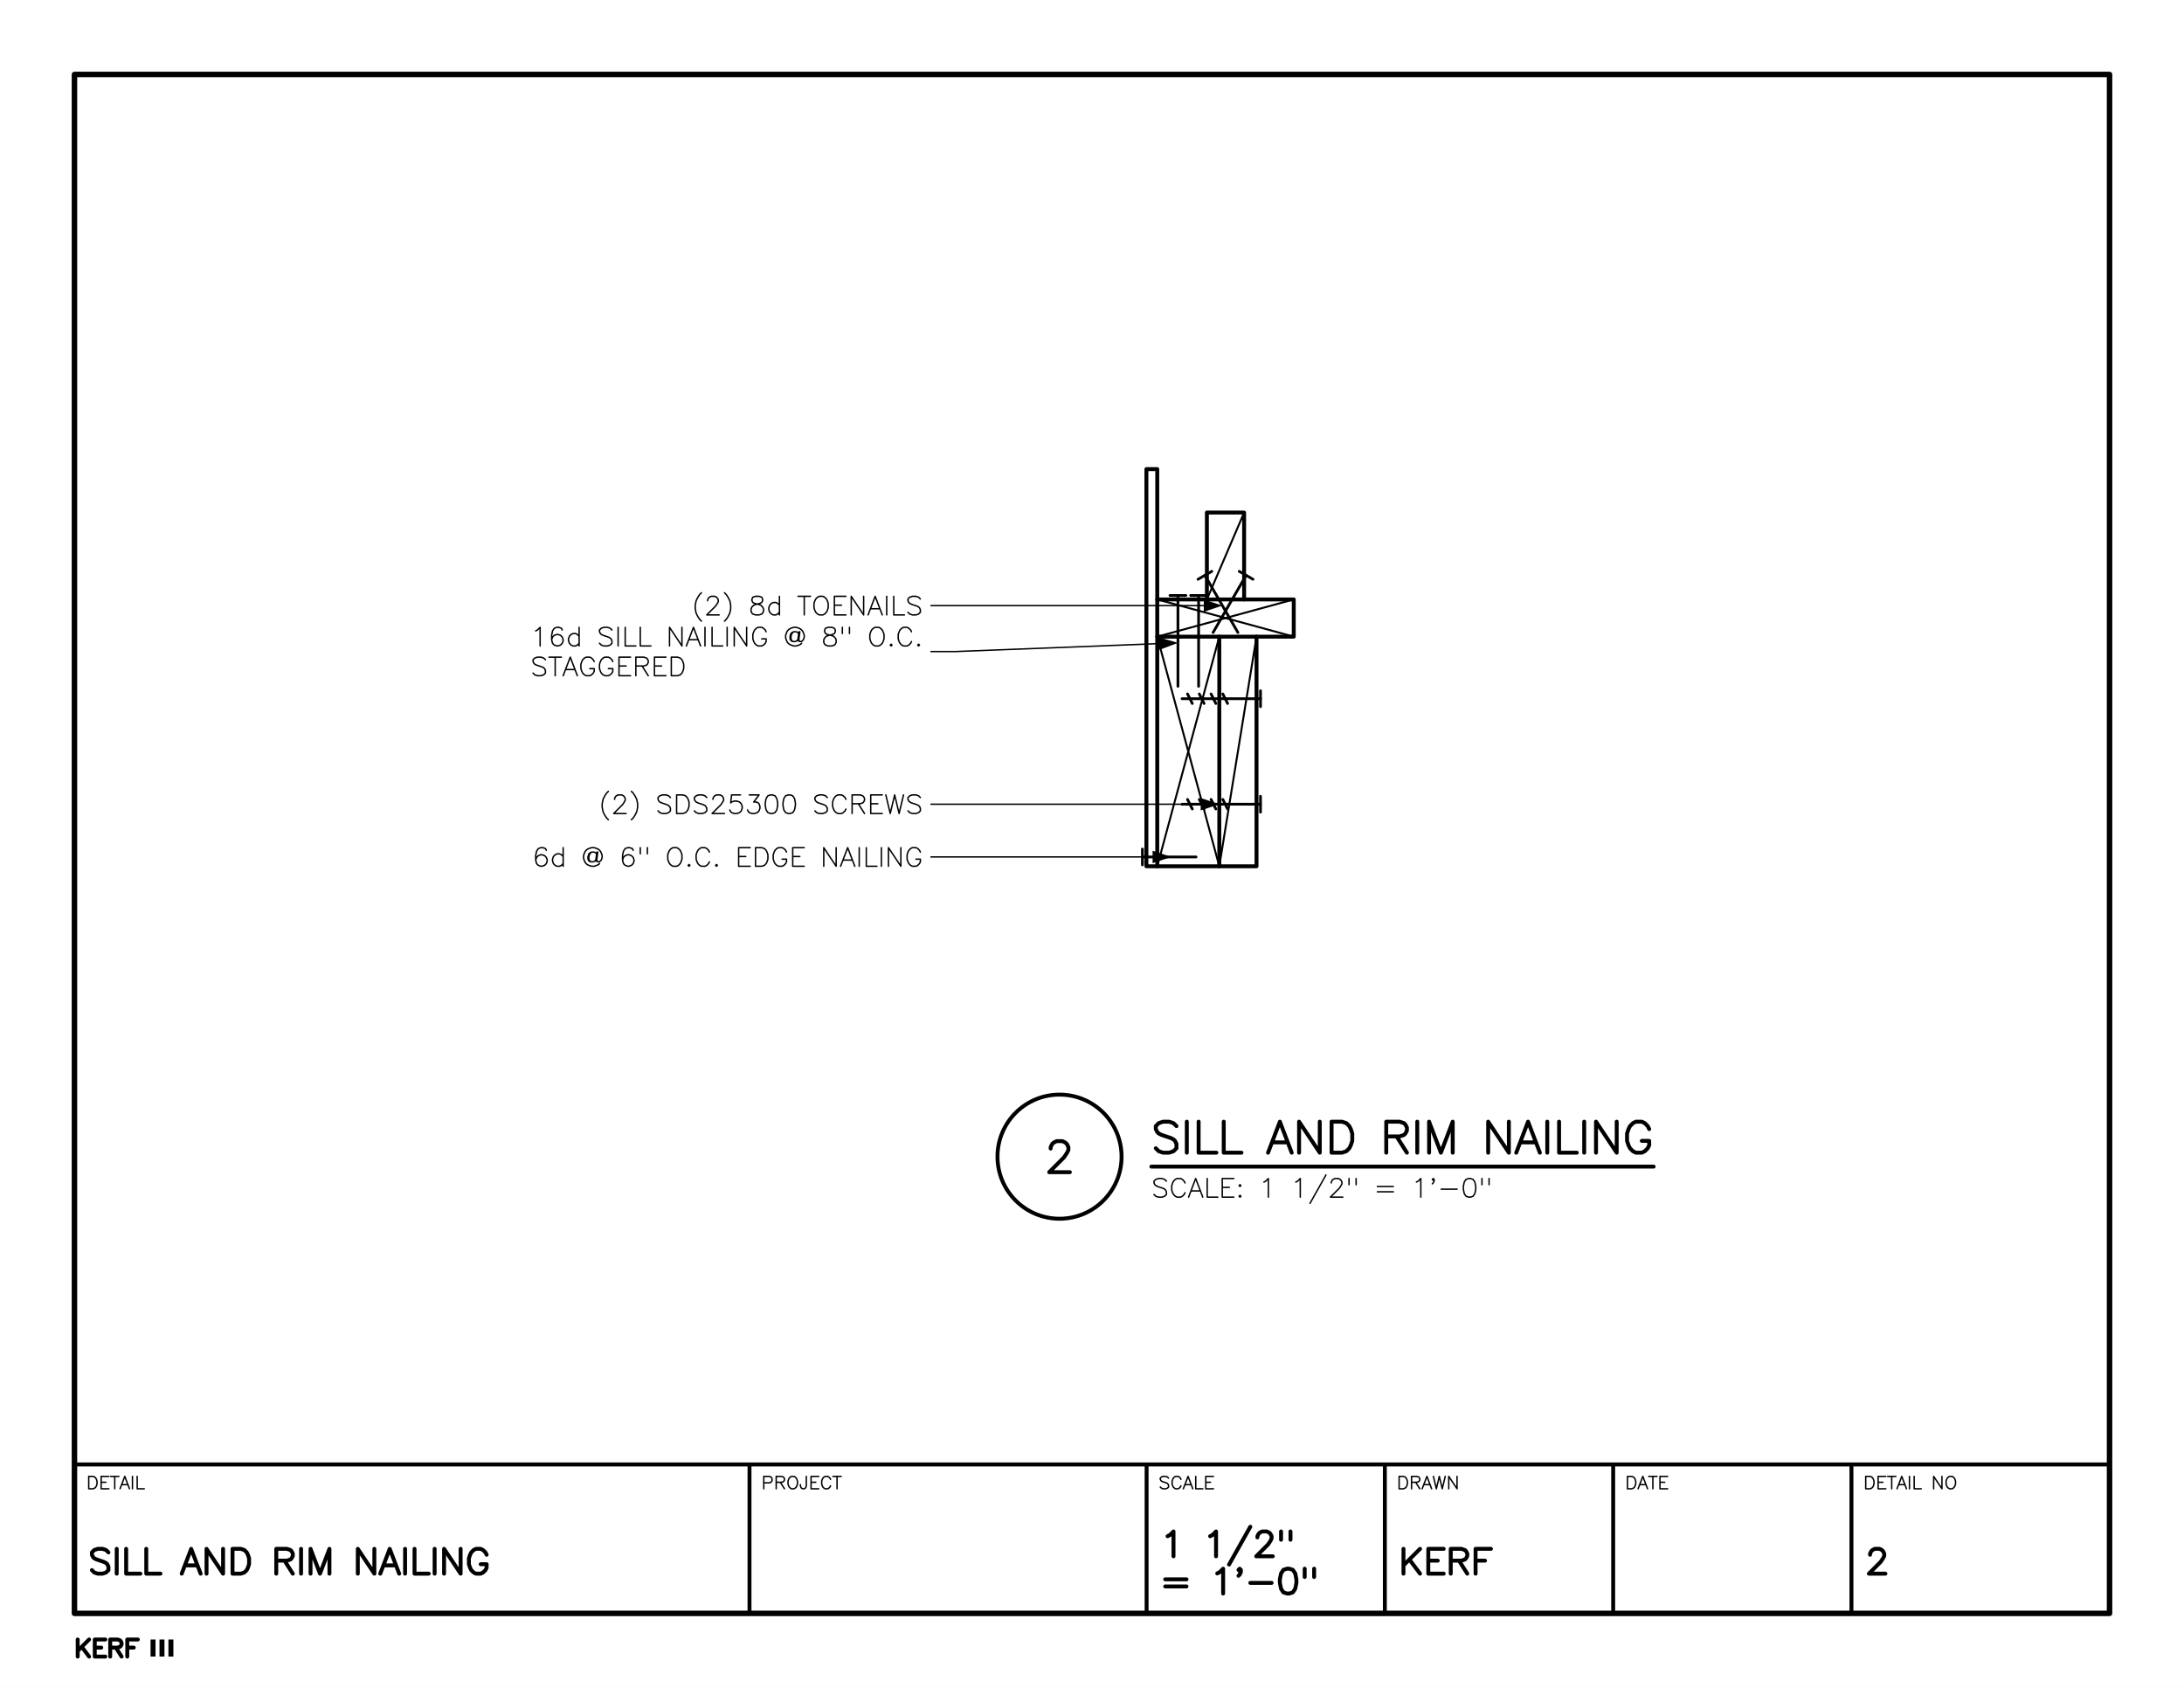
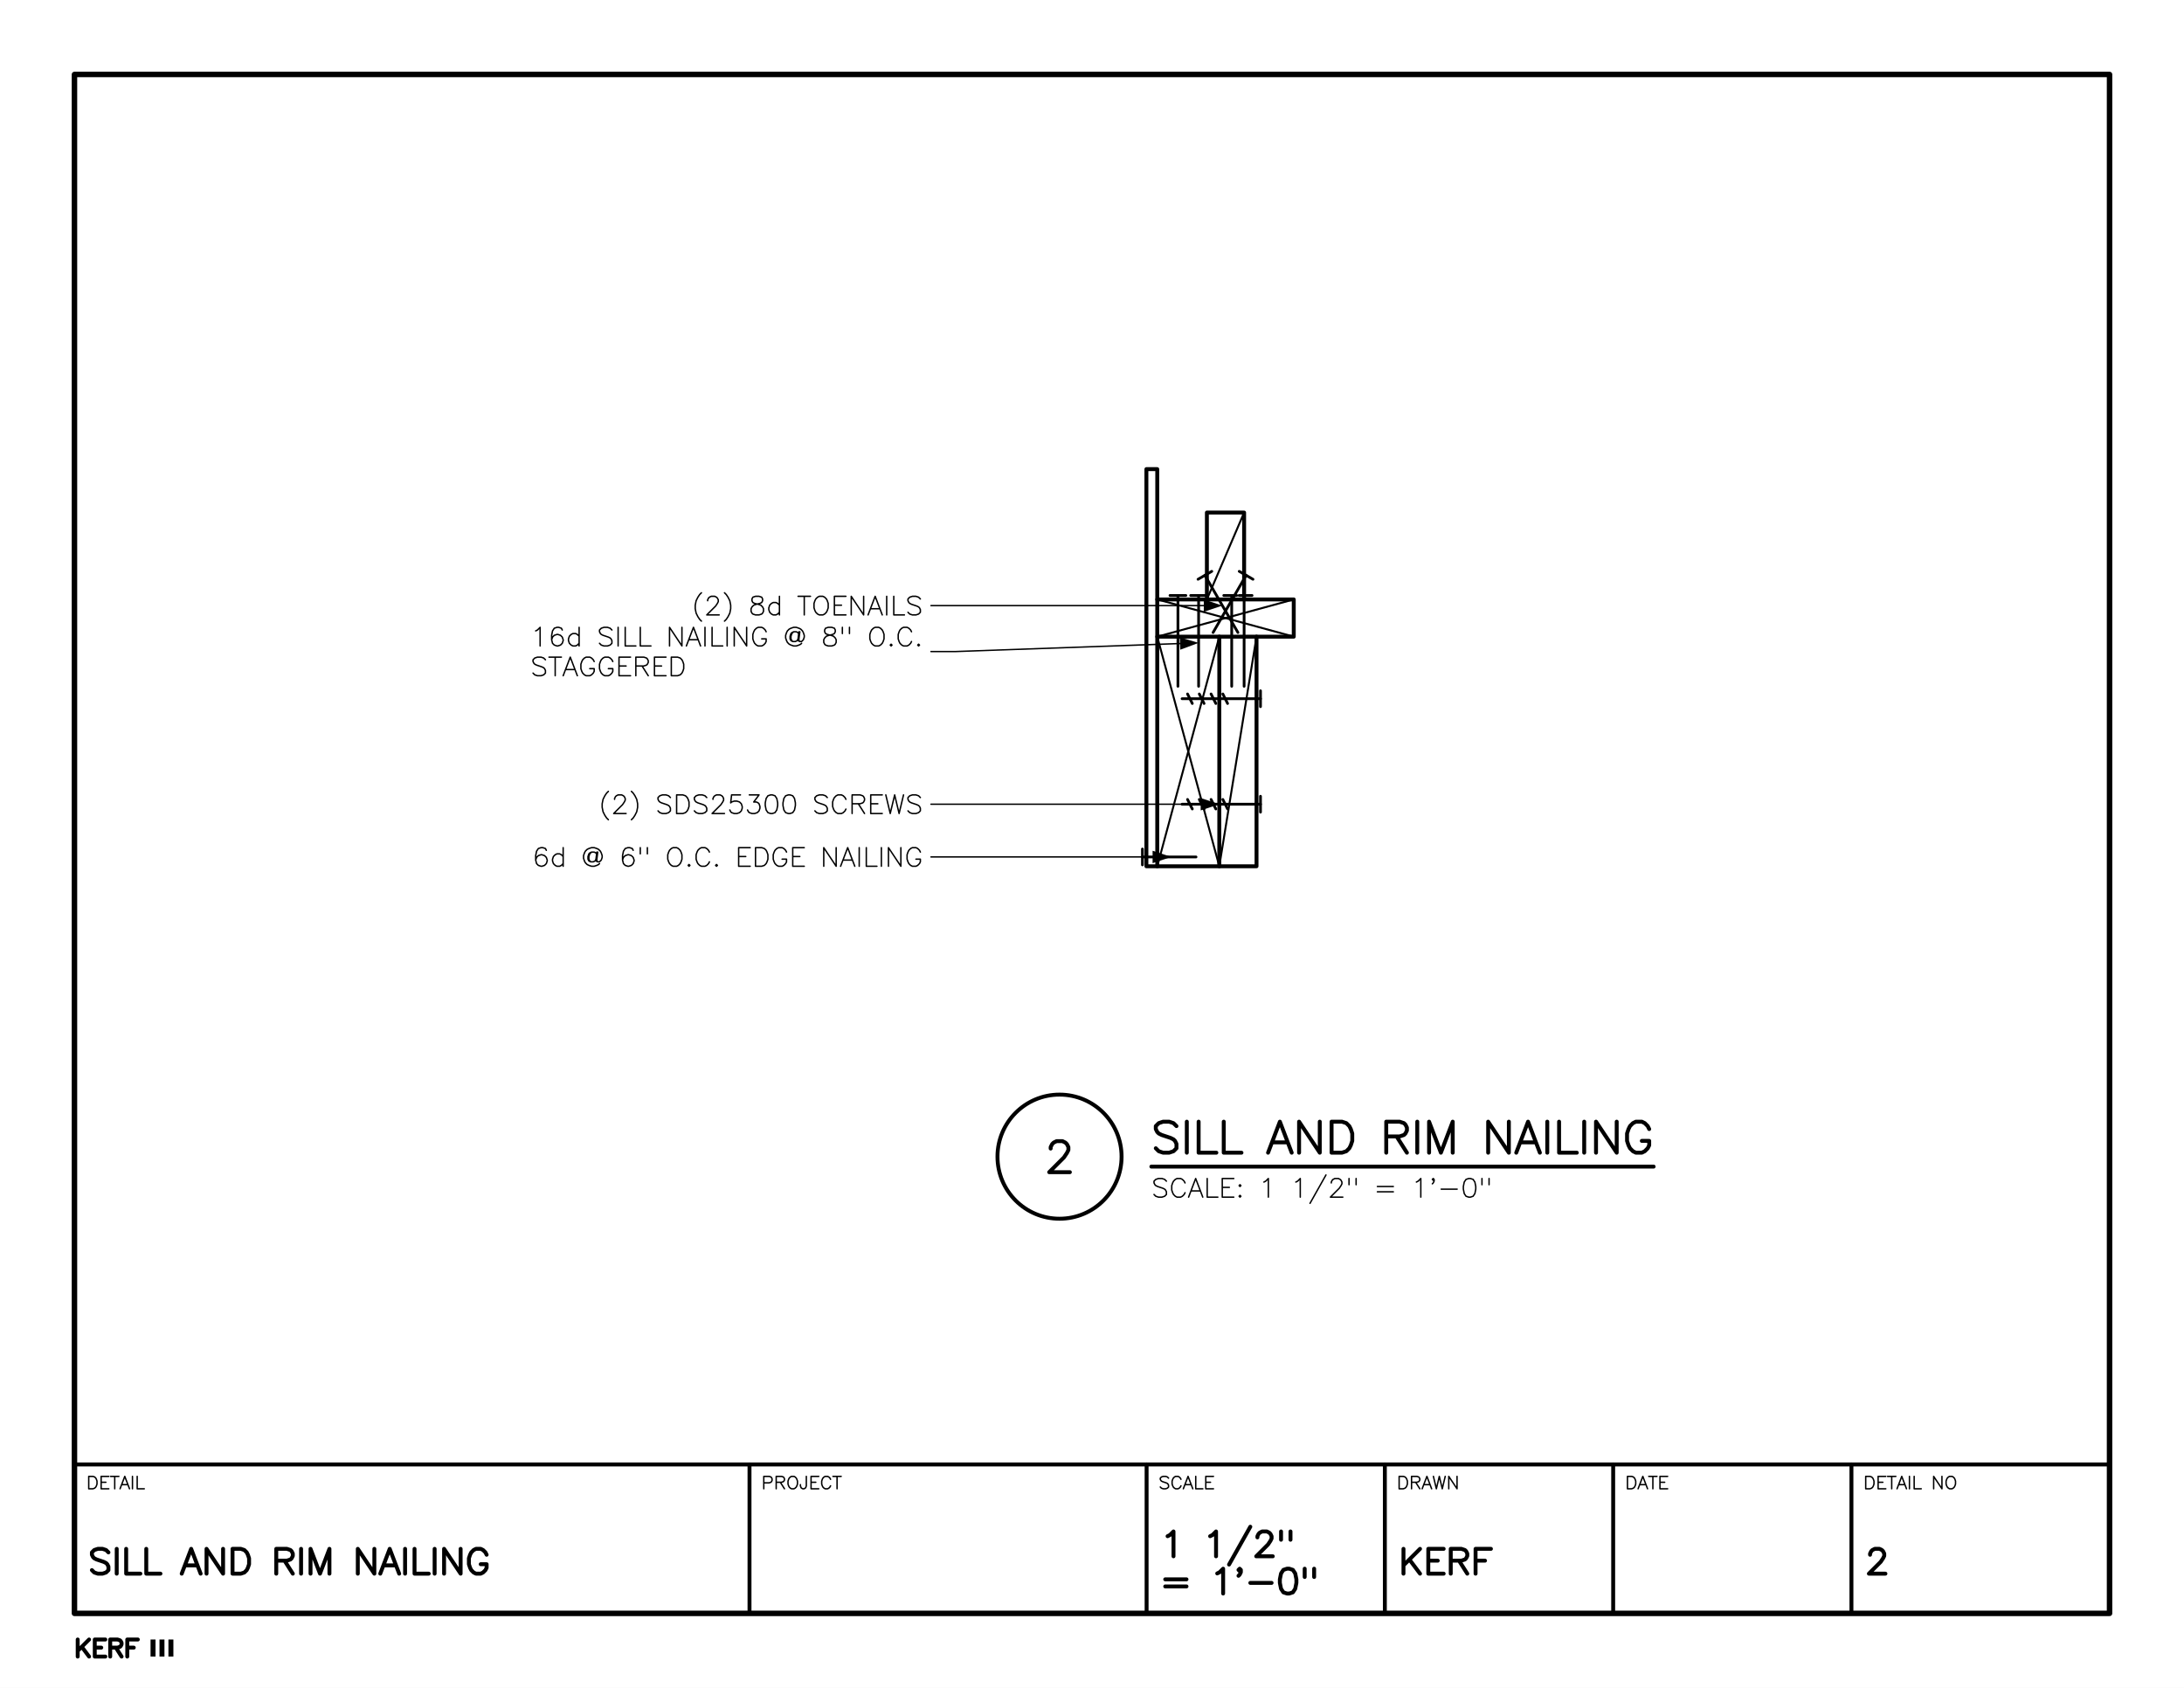
<svg xmlns="http://www.w3.org/2000/svg" width="11in" height="8.5in" viewBox="0 0 1056 816">
  <rect width="100%" height="100%" fill="#fff" />
  <g id="S-DETL-BYND">
    <g data-src="b_rim">
      <path d="M559.55 418.8L589.55 307.8" fill="none" stroke="#000" stroke-linecap="round" stroke-linejoin="round" stroke-width="0.945" />
      <path d="M589.55 418.8L559.55 307.8" fill="none" stroke="#000" stroke-linecap="round" stroke-linejoin="round" stroke-width="0.945" />
    </g>
    <g data-src="b_blk">
      <path d="M589.55 418.8L607.55 307.8" fill="none" stroke="#000" stroke-linecap="round" stroke-linejoin="round" stroke-width="0.945" />
    </g>
    <g data-src="b_plate">
      <path d="M559.55 307.8L625.55 289.8" fill="none" stroke="#000" stroke-linecap="round" stroke-linejoin="round" stroke-width="0.945" />
      <path d="M625.55 307.8L559.55 289.8" fill="none" stroke="#000" stroke-linecap="round" stroke-linejoin="round" stroke-width="0.945" />
    </g>
    <g data-src="b_wblk">
      <path d="M583.55 289.8L601.55 247.8" fill="none" stroke="#000" stroke-linecap="round" stroke-linejoin="round" stroke-width="0.945" />
+     </g>
+     <g data-src="b_sill_nails">
+       <path d="M599.39 287.88L597.71 287.88" fill="none" stroke="#000" stroke-linecap="round" stroke-linejoin="round" stroke-width="0.945" />
    </g>
  </g>
  <g id="S-DETL-CUT">
    <g data-src="b_rim">
      <path d="M559.55 418.8L589.55 418.8L589.55 307.8L559.55 307.8L559.55 418.8Z" fill="none" stroke="#000" stroke-linecap="round" stroke-linejoin="round" stroke-width="1.89" />
    </g>
    <g data-src="b_blk">
      <path d="M589.55 418.8L607.55 418.8L607.55 307.8L589.55 307.8" fill="none" stroke="#000" stroke-linecap="round" stroke-linejoin="round" stroke-width="1.89" />
    </g>
    <g data-src="b_plate">
      <path d="M607.55 307.8L625.55 307.8L625.55 289.8L559.55 289.8L559.55 307.8" fill="none" stroke="#000" stroke-linecap="round" stroke-linejoin="round" stroke-width="1.89" />
    </g>
    <g data-src="b_wblk">
      <path d="M601.55 289.8L601.55 247.8L583.55 247.8L583.55 289.8" fill="none" stroke="#000" stroke-linecap="round" stroke-linejoin="round" stroke-width="1.89" />
    </g>
    <g data-src="b_shtg">
      <path d="M559.55 289.8L559.55 226.8L554.3 226.8L554.3 418.8L559.55 418.8" fill="none" stroke="#000" stroke-linecap="round" stroke-linejoin="round" stroke-width="1.89" />
    </g>
  </g>
  <g id="S-DETL-STL">
    <g data-src="b_sill_nails">
      <path d="M569.55 287.88L569.55 331.8" fill="none" stroke="#000" stroke-linecap="round" stroke-linejoin="round" stroke-width="1.323" />
      <path d="M573.39 287.88L565.71 287.88" fill="none" stroke="#000" stroke-linecap="round" stroke-linejoin="round" stroke-width="1.323" />
      <path d="M579.55 287.88L579.55 331.8" fill="none" stroke="#000" stroke-linecap="round" stroke-linejoin="round" stroke-width="1.323" />
      <path d="M583.39 287.88L575.71 287.88" fill="none" stroke="#000" stroke-linecap="round" stroke-linejoin="round" stroke-width="1.323" />
+       <path d="M595.55 287.88L595.55 331.8" fill="none" stroke="#000" stroke-linecap="round" stroke-linejoin="round" stroke-width="1.323" />
+       <path d="M597.71 287.88L591.71 287.88" fill="none" stroke="#000" stroke-linecap="round" stroke-linejoin="round" stroke-width="1.323" />
+       <path d="M601.55 289.8L601.55 331.8" fill="none" stroke="#000" stroke-linecap="round" stroke-linejoin="round" stroke-width="1.323" />
+       <path d="M605.39 287.88L599.39 287.88" fill="none" stroke="#000" stroke-linecap="round" stroke-linejoin="round" stroke-width="1.323" />
    </g>
    <g data-src="b_toe">
      <path d="M582.59 278.137L598.55 305.781" fill="none" stroke="#000" stroke-linecap="round" stroke-linejoin="round" stroke-width="1.323" />
      <path d="M585.916 276.217L579.264 280.057" fill="none" stroke="#000" stroke-linecap="round" stroke-linejoin="round" stroke-width="1.323" />
      <path d="M602.51 278.137L586.55 305.781" fill="none" stroke="#000" stroke-linecap="round" stroke-linejoin="round" stroke-width="1.323" />
      <path d="M605.836 280.057L599.184 276.217" fill="none" stroke="#000" stroke-linecap="round" stroke-linejoin="round" stroke-width="1.323" />
    </g>
    <g data-src="b_en">
      <path d="M552.38 414.3L578.3 414.3" fill="none" stroke="#000" stroke-linecap="round" stroke-linejoin="round" stroke-width="1.323" />
      <path d="M552.38 410.46L552.38 418.14" fill="none" stroke="#000" stroke-linecap="round" stroke-linejoin="round" stroke-width="1.323" />
    </g>
    <g data-src="b_sds">
      <path d="M609.47 388.8L571.55 388.8" fill="none" stroke="#000" stroke-linecap="round" stroke-linejoin="round" stroke-width="1.323" />
      <path d="M609.47 392.64L609.47 384.96" fill="none" stroke="#000" stroke-linecap="round" stroke-linejoin="round" stroke-width="1.323" />
      <path d="M593.558 391.104L591.254 386.496" fill="none" stroke="#000" stroke-linecap="round" stroke-linejoin="round" stroke-width="1.323" />
      <path d="M587.87 391.104L585.566 386.496" fill="none" stroke="#000" stroke-linecap="round" stroke-linejoin="round" stroke-width="1.323" />
      <path d="M582.182 391.104L579.878 386.496" fill="none" stroke="#000" stroke-linecap="round" stroke-linejoin="round" stroke-width="1.323" />
      <path d="M576.494 391.104L574.19 386.496" fill="none" stroke="#000" stroke-linecap="round" stroke-linejoin="round" stroke-width="1.323" />
      <path d="M609.47 337.8L571.55 337.8" fill="none" stroke="#000" stroke-linecap="round" stroke-linejoin="round" stroke-width="1.323" />
      <path d="M609.47 341.64L609.47 333.96" fill="none" stroke="#000" stroke-linecap="round" stroke-linejoin="round" stroke-width="1.323" />
      <path d="M593.558 340.104L591.254 335.496" fill="none" stroke="#000" stroke-linecap="round" stroke-linejoin="round" stroke-width="1.323" />
      <path d="M587.87 340.104L585.566 335.496" fill="none" stroke="#000" stroke-linecap="round" stroke-linejoin="round" stroke-width="1.323" />
      <path d="M582.182 340.104L579.878 335.496" fill="none" stroke="#000" stroke-linecap="round" stroke-linejoin="round" stroke-width="1.323" />
      <path d="M576.494 340.104L574.19 335.496" fill="none" stroke="#000" stroke-linecap="round" stroke-linejoin="round" stroke-width="1.323" />
    </g>
  </g>
  <g id="S-ANNO-NOTE">
    <g data-src="n_sill">
      <path d="M259.014 305.005L259.871 304.576L261.157 303.29L261.157 312.29M271.871 304.576L271.443 303.719L270.157 303.29L269.3 303.29L268.014 303.719L267.157 305.005L266.729 307.148L266.729 309.29L267.157 311.005L268.014 311.862L269.3 312.29L269.729 312.29L271.014 311.862L271.871 311.005L272.3 309.719L272.3 309.29L271.871 308.005L271.014 307.148L269.729 306.719L269.3 306.719L268.014 307.148L267.157 308.005L266.729 309.29M280.014 303.29L280.014 312.29M280.014 307.576L279.157 306.719L278.3 306.29L277.014 306.29L276.157 306.719L275.3 307.576L274.871 308.862L274.871 309.719L275.3 311.005L276.157 311.862L277.014 312.29L278.3 312.29L279.157 311.862L280.014 311.005M295.871 304.576L295.014 303.719L293.729 303.29L292.014 303.29L290.729 303.719L289.871 304.576L289.871 305.433L290.3 306.29L290.729 306.719L291.586 307.148L294.157 308.005L295.014 308.433L295.443 308.862L295.871 309.719L295.871 311.005L295.014 311.862L293.729 312.29L292.014 312.29L290.729 311.862L289.871 311.005M298.871 303.29L298.871 312.29M302.3 303.29L302.3 312.29M302.3 312.29L307.443 312.29M309.586 303.29L309.586 312.29M309.586 312.29L314.729 312.29M323.729 303.29L323.729 312.29M323.729 303.29L329.729 312.29M329.729 303.29L329.729 312.29M335.3 303.29L331.871 312.29M335.3 303.29L338.729 312.29M333.157 309.29L337.443 309.29M340.871 303.29L340.871 312.29M344.3 303.29L344.3 312.29M344.3 312.29L349.443 312.29M351.586 303.29L351.586 312.29M355.014 303.29L355.014 312.29M355.014 303.29L361.014 312.29M361.014 303.29L361.014 312.29M370.443 305.433L370.014 304.576L369.157 303.719L368.3 303.29L366.586 303.29L365.729 303.719L364.871 304.576L364.443 305.433L364.014 306.719L364.014 308.862L364.443 310.148L364.871 311.005L365.729 311.862L366.586 312.29L368.3 312.29L369.157 311.862L370.014 311.005L370.443 310.148L370.443 308.862M368.3 308.862L370.443 308.862M386.3 306.719L385.871 305.862L385.014 305.433L383.729 305.433L382.871 305.862L382.443 306.29L382.014 307.576L382.014 308.862L382.443 309.719L383.3 310.148L384.586 310.148L385.443 309.719L385.871 308.862M383.729 305.433L382.871 306.29L382.443 307.576L382.443 308.862L382.871 309.719L383.3 310.148M386.3 305.433L385.871 308.862L385.871 309.719L386.729 310.148L387.586 310.148L388.443 309.29L388.871 308.005L388.871 307.148L388.443 305.862L388.014 305.005L387.157 304.148L386.3 303.719L385.014 303.29L383.729 303.29L382.443 303.719L381.586 304.148L380.729 305.005L380.3 305.862L379.871 307.148L379.871 308.433L380.3 309.719L380.729 310.576L381.586 311.433L382.443 311.862L383.729 312.29L385.014 312.29L386.3 311.862L387.157 311.433L387.586 311.005M386.729 305.433L386.3 308.862L386.3 309.719L386.729 310.148M400.443 303.29L399.157 303.719L398.729 304.576L398.729 305.433L399.157 306.29L400.014 306.719L401.729 307.148L403.014 307.576L403.871 308.433L404.3 309.29L404.3 310.576L403.871 311.433L403.443 311.862L402.157 312.29L400.443 312.29L399.157 311.862L398.729 311.433L398.3 310.576L398.3 309.29L398.729 308.433L399.586 307.576L400.871 307.148L402.586 306.719L403.443 306.29L403.871 305.433L403.871 304.576L403.443 303.719L402.157 303.29L400.443 303.29M407.3 303.29L407.3 306.29M410.729 303.29L410.729 306.29M423.157 303.29L422.3 303.719L421.443 304.576L421.014 305.433L420.586 306.719L420.586 308.862L421.014 310.148L421.443 311.005L422.3 311.862L423.157 312.29L424.871 312.29L425.729 311.862L426.586 311.005L427.014 310.148L427.443 308.862L427.443 306.719L427.014 305.433L426.586 304.576L425.729 303.719L424.871 303.29L423.157 303.29M430.871 311.433L430.443 311.862L430.871 312.29L431.3 311.862L430.871 311.433M440.729 305.433L440.3 304.576L439.443 303.719L438.586 303.29L436.871 303.29L436.014 303.719L435.157 304.576L434.729 305.433L434.3 306.719L434.3 308.862L434.729 310.148L435.157 311.005L436.014 311.862L436.871 312.29L438.586 312.29L439.443 311.862L440.3 311.005L440.729 310.148M444.157 311.433L443.729 311.862L444.157 312.29L444.586 311.862L444.157 311.433" fill="none" stroke="#000" stroke-linecap="round" stroke-linejoin="round" stroke-width="0.68" />
      <path d="M263.729 318.976L262.871 318.119L261.586 317.69L259.871 317.69L258.586 318.119L257.729 318.976L257.729 319.833L258.157 320.69L258.586 321.119L259.443 321.548L262.014 322.405L262.871 322.833L263.3 323.262L263.729 324.119L263.729 325.405L262.871 326.262L261.586 326.69L259.871 326.69L258.586 326.262L257.729 325.405M268.443 317.69L268.443 326.69M265.443 317.69L271.443 317.69M275.729 317.69L272.3 326.69M275.729 317.69L279.157 326.69M273.586 323.69L277.871 323.69M287.3 319.833L286.871 318.976L286.014 318.119L285.157 317.69L283.443 317.69L282.586 318.119L281.729 318.976L281.3 319.833L280.871 321.119L280.871 323.262L281.3 324.548L281.729 325.405L282.586 326.262L283.443 326.69L285.157 326.69L286.014 326.262L286.871 325.405L287.3 324.548L287.3 323.262M285.157 323.262L287.3 323.262M296.3 319.833L295.871 318.976L295.014 318.119L294.157 317.69L292.443 317.69L291.586 318.119L290.729 318.976L290.3 319.833L289.871 321.119L289.871 323.262L290.3 324.548L290.729 325.405L291.586 326.262L292.443 326.69L294.157 326.69L295.014 326.262L295.871 325.405L296.3 324.548L296.3 323.262M294.157 323.262L296.3 323.262M299.3 317.69L299.3 326.69M299.3 317.69L304.871 317.69M299.3 321.976L302.729 321.976M299.3 326.69L304.871 326.69M307.443 317.69L307.443 326.69M307.443 317.69L311.3 317.69L312.586 318.119L313.014 318.548L313.443 319.405L313.443 320.262L313.014 321.119L312.586 321.548L311.3 321.976L307.443 321.976M310.443 321.976L313.443 326.69M316.443 317.69L316.443 326.69M316.443 317.69L322.014 317.69M316.443 321.976L319.871 321.976M316.443 326.69L322.014 326.69M324.586 317.69L324.586 326.69M324.586 317.69L327.586 317.69L328.871 318.119L329.729 318.976L330.157 319.833L330.586 321.119L330.586 323.262L330.157 324.548L329.729 325.405L328.871 326.262L327.586 326.69L324.586 326.69" fill="none" stroke="#000" stroke-linecap="round" stroke-linejoin="round" stroke-width="0.68" />
-       <path d="M450.14 314.99L462.14 314.99L560.557 311.151" fill="none" stroke="#000" stroke-linecap="round" stroke-linejoin="round" stroke-width="0.68" />
-       <path d="M569.55 310.8L560.44 308.153L560.674 314.149L569.55 310.8Z" fill="#000" fill-rule="evenodd" stroke="none" />
+       <path d="M450.14 314.99L462.14 314.99L570.556 311.121" fill="none" stroke="#000" stroke-linecap="round" stroke-linejoin="round" stroke-width="0.68" />
+       <path d="M579.55 310.8L570.449 308.123L570.663 314.119L579.55 310.8Z" fill="#000" fill-rule="evenodd" stroke="none" />
    </g>
    <g data-src="n_toe">
      <path d="M339.157 286.576L338.3 287.433L337.443 288.719L336.586 290.433L336.157 292.576L336.157 294.29L336.586 296.433L337.443 298.148L338.3 299.433L339.157 300.29M342.157 290.433L342.157 290.005L342.586 289.148L343.014 288.719L343.871 288.29L345.586 288.29L346.443 288.719L346.871 289.148L347.3 290.005L347.3 290.862L346.871 291.719L346.014 293.005L341.729 297.29L347.729 297.29M350.3 286.576L351.157 287.433L352.014 288.719L352.871 290.433L353.3 292.576L353.3 294.29L352.871 296.433L352.014 298.148L351.157 299.433L350.3 300.29M365.3 288.29L364.014 288.719L363.586 289.576L363.586 290.433L364.014 291.29L364.871 291.719L366.586 292.148L367.871 292.576L368.729 293.433L369.157 294.29L369.157 295.576L368.729 296.433L368.3 296.862L367.014 297.29L365.3 297.29L364.014 296.862L363.586 296.433L363.157 295.576L363.157 294.29L363.586 293.433L364.443 292.576L365.729 292.148L367.443 291.719L368.3 291.29L368.729 290.433L368.729 289.576L368.3 288.719L367.014 288.29L365.3 288.29M376.871 288.29L376.871 297.29M376.871 292.576L376.014 291.719L375.157 291.29L373.871 291.29L373.014 291.719L372.157 292.576L371.729 293.862L371.729 294.719L372.157 296.005L373.014 296.862L373.871 297.29L375.157 297.29L376.014 296.862L376.871 296.005M388.871 288.29L388.871 297.29M385.871 288.29L391.871 288.29M396.157 288.29L395.3 288.719L394.443 289.576L394.014 290.433L393.586 291.719L393.586 293.862L394.014 295.148L394.443 296.005L395.3 296.862L396.157 297.29L397.871 297.29L398.729 296.862L399.586 296.005L400.014 295.148L400.443 293.862L400.443 291.719L400.014 290.433L399.586 289.576L398.729 288.719L397.871 288.29L396.157 288.29M403.443 288.29L403.443 297.29M403.443 288.29L409.014 288.29M403.443 292.576L406.871 292.576M403.443 297.29L409.014 297.29M411.586 288.29L411.586 297.29M411.586 288.29L417.586 297.29M417.586 288.29L417.586 297.29M423.157 288.29L419.729 297.29M423.157 288.29L426.586 297.29M421.014 294.29L425.3 294.29M428.729 288.29L428.729 297.29M432.157 288.29L432.157 297.29M432.157 297.29L437.3 297.29M445.014 289.576L444.157 288.719L442.871 288.29L441.157 288.29L439.871 288.719L439.014 289.576L439.014 290.433L439.443 291.29L439.871 291.719L440.729 292.148L443.3 293.005L444.157 293.433L444.586 293.862L445.014 294.719L445.014 296.005L444.157 296.862L442.871 297.29L441.157 297.29L439.871 296.862L439.014 296.005" fill="none" stroke="#000" stroke-linecap="round" stroke-linejoin="round" stroke-width="0.68" />
      <path d="M450.14 292.79L462.14 292.79L582.05 292.79" fill="none" stroke="#000" stroke-linecap="round" stroke-linejoin="round" stroke-width="0.68" />
      <path d="M591.05 292.79L582.05 289.79L582.05 295.79L591.05 292.79Z" fill="#000" fill-rule="evenodd" stroke="none" />
    </g>
    <g data-src="n_en">
      <path d="M264.157 411.086L263.729 410.229L262.443 409.8L261.586 409.8L260.3 410.229L259.443 411.514L259.014 413.657L259.014 415.8L259.443 417.514L260.3 418.371L261.586 418.8L262.014 418.8L263.3 418.371L264.157 417.514L264.586 416.229L264.586 415.8L264.157 414.514L263.3 413.657L262.014 413.229L261.586 413.229L260.3 413.657L259.443 414.514L259.014 415.8M272.3 409.8L272.3 418.8M272.3 414.086L271.443 413.229L270.586 412.8L269.3 412.8L268.443 413.229L267.586 414.086L267.157 415.371L267.157 416.229L267.586 417.514L268.443 418.371L269.3 418.8L270.586 418.8L271.443 418.371L272.3 417.514M288.586 413.229L288.157 412.371L287.3 411.943L286.014 411.943L285.157 412.371L284.729 412.8L284.3 414.086L284.3 415.371L284.729 416.229L285.586 416.657L286.871 416.657L287.729 416.229L288.157 415.371M286.014 411.943L285.157 412.8L284.729 414.086L284.729 415.371L285.157 416.229L285.586 416.657M288.586 411.943L288.157 415.371L288.157 416.229L289.014 416.657L289.871 416.657L290.729 415.8L291.157 414.514L291.157 413.657L290.729 412.371L290.3 411.514L289.443 410.657L288.586 410.229L287.3 409.8L286.014 409.8L284.729 410.229L283.871 410.657L283.014 411.514L282.586 412.371L282.157 413.657L282.157 414.943L282.586 416.229L283.014 417.086L283.871 417.943L284.729 418.371L286.014 418.8L287.3 418.8L288.586 418.371L289.443 417.943L289.871 417.514M289.014 411.943L288.586 415.371L288.586 416.229L289.014 416.657M306.157 411.086L305.729 410.229L304.443 409.8L303.586 409.8L302.3 410.229L301.443 411.514L301.014 413.657L301.014 415.8L301.443 417.514L302.3 418.371L303.586 418.8L304.014 418.8L305.3 418.371L306.157 417.514L306.586 416.229L306.586 415.8L306.157 414.514L305.3 413.657L304.014 413.229L303.586 413.229L302.3 413.657L301.443 414.514L301.014 415.8M309.586 409.8L309.586 412.8M313.014 409.8L313.014 412.8M325.443 409.8L324.586 410.229L323.729 411.086L323.3 411.943L322.871 413.229L322.871 415.371L323.3 416.657L323.729 417.514L324.586 418.371L325.443 418.8L327.157 418.8L328.014 418.371L328.871 417.514L329.3 416.657L329.729 415.371L329.729 413.229L329.3 411.943L328.871 411.086L328.014 410.229L327.157 409.8L325.443 409.8M333.157 417.943L332.729 418.371L333.157 418.8L333.586 418.371L333.157 417.943M343.014 411.943L342.586 411.086L341.729 410.229L340.871 409.8L339.157 409.8L338.3 410.229L337.443 411.086L337.014 411.943L336.586 413.229L336.586 415.371L337.014 416.657L337.443 417.514L338.3 418.371L339.157 418.8L340.871 418.8L341.729 418.371L342.586 417.514L343.014 416.657M346.443 417.943L346.014 418.371L346.443 418.8L346.871 418.371L346.443 417.943M357.157 409.8L357.157 418.8M357.157 409.8L362.729 409.8M357.157 414.086L360.586 414.086M357.157 418.8L362.729 418.8M365.3 409.8L365.3 418.8M365.3 409.8L368.3 409.8L369.586 410.229L370.443 411.086L370.871 411.943L371.3 413.229L371.3 415.371L370.871 416.657L370.443 417.514L369.586 418.371L368.3 418.8L365.3 418.8M380.3 411.943L379.871 411.086L379.014 410.229L378.157 409.8L376.443 409.8L375.586 410.229L374.729 411.086L374.3 411.943L373.871 413.229L373.871 415.371L374.3 416.657L374.729 417.514L375.586 418.371L376.443 418.8L378.157 418.8L379.014 418.371L379.871 417.514L380.3 416.657L380.3 415.371M378.157 415.371L380.3 415.371M383.3 409.8L383.3 418.8M383.3 409.8L388.871 409.8M383.3 414.086L386.729 414.086M383.3 418.8L388.871 418.8M398.3 409.8L398.3 418.8M398.3 409.8L404.3 418.8M404.3 409.8L404.3 418.8M409.871 409.8L406.443 418.8M409.871 409.8L413.3 418.8M407.729 415.8L412.014 415.8M415.443 409.8L415.443 418.8M418.871 409.8L418.871 418.8M418.871 418.8L424.014 418.8M426.157 409.8L426.157 418.8M429.586 409.8L429.586 418.8M429.586 409.8L435.586 418.8M435.586 409.8L435.586 418.8M445.014 411.943L444.586 411.086L443.729 410.229L442.871 409.8L441.157 409.8L440.3 410.229L439.443 411.086L439.014 411.943L438.586 413.229L438.586 415.371L439.014 416.657L439.443 417.514L440.3 418.371L441.157 418.8L442.871 418.8L443.729 418.371L444.586 417.514L445.014 416.657L445.014 415.371M442.871 415.371L445.014 415.371" fill="none" stroke="#000" stroke-linecap="round" stroke-linejoin="round" stroke-width="0.68" />
      <path d="M450.14 414.3L462.14 414.3L557.3 414.3" fill="none" stroke="#000" stroke-linecap="round" stroke-linejoin="round" stroke-width="0.68" />
      <path d="M566.3 414.3L557.3 411.3L557.3 417.3L566.3 414.3Z" fill="#000" fill-rule="evenodd" stroke="none" />
    </g>
    <g data-src="n_sds">
      <path d="M294.157 382.586L293.3 383.443L292.443 384.729L291.586 386.443L291.157 388.586L291.157 390.3L291.586 392.443L292.443 394.157L293.3 395.443L294.157 396.3M297.157 386.443L297.157 386.014L297.586 385.157L298.014 384.729L298.871 384.3L300.586 384.3L301.443 384.729L301.871 385.157L302.3 386.014L302.3 386.871L301.871 387.729L301.014 389.014L296.729 393.3L302.729 393.3M305.3 382.586L306.157 383.443L307.014 384.729L307.871 386.443L308.3 388.586L308.3 390.3L307.871 392.443L307.014 394.157L306.157 395.443L305.3 396.3M324.157 385.586L323.3 384.729L322.014 384.3L320.3 384.3L319.014 384.729L318.157 385.586L318.157 386.443L318.586 387.3L319.014 387.729L319.871 388.157L322.443 389.014L323.3 389.443L323.729 389.871L324.157 390.729L324.157 392.014L323.3 392.871L322.014 393.3L320.3 393.3L319.014 392.871L318.157 392.014M327.157 384.3L327.157 393.3M327.157 384.3L330.157 384.3L331.443 384.729L332.3 385.586L332.729 386.443L333.157 387.729L333.157 389.871L332.729 391.157L332.3 392.014L331.443 392.871L330.157 393.3L327.157 393.3M341.729 385.586L340.871 384.729L339.586 384.3L337.871 384.3L336.586 384.729L335.729 385.586L335.729 386.443L336.157 387.3L336.586 387.729L337.443 388.157L340.014 389.014L340.871 389.443L341.3 389.871L341.729 390.729L341.729 392.014L340.871 392.871L339.586 393.3L337.871 393.3L336.586 392.871L335.729 392.014M344.729 386.443L344.729 386.014L345.157 385.157L345.586 384.729L346.443 384.3L348.157 384.3L349.014 384.729L349.443 385.157L349.871 386.014L349.871 386.871L349.443 387.729L348.586 389.014L344.3 393.3L350.3 393.3M358.014 384.3L353.729 384.3L353.3 388.157L353.729 387.729L355.014 387.3L356.3 387.3L357.586 387.729L358.443 388.586L358.871 389.871L358.871 390.729L358.443 392.014L357.586 392.871L356.3 393.3L355.014 393.3L353.729 392.871L353.3 392.443L352.871 391.586M362.3 384.3L367.014 384.3L364.443 387.729L365.729 387.729L366.586 388.157L367.014 388.586L367.443 389.871L367.443 390.729L367.014 392.014L366.157 392.871L364.871 393.3L363.586 393.3L362.3 392.871L361.871 392.443L361.443 391.586M372.586 384.3L371.3 384.729L370.443 386.014L370.014 388.157L370.014 389.443L370.443 391.586L371.3 392.871L372.586 393.3L373.443 393.3L374.729 392.871L375.586 391.586L376.014 389.443L376.014 388.157L375.586 386.014L374.729 384.729L373.443 384.3L372.586 384.3M381.157 384.3L379.871 384.729L379.014 386.014L378.586 388.157L378.586 389.443L379.014 391.586L379.871 392.871L381.157 393.3L382.014 393.3L383.3 392.871L384.157 391.586L384.586 389.443L384.586 388.157L384.157 386.014L383.3 384.729L382.014 384.3L381.157 384.3M400.014 385.586L399.157 384.729L397.871 384.3L396.157 384.3L394.871 384.729L394.014 385.586L394.014 386.443L394.443 387.3L394.871 387.729L395.729 388.157L398.3 389.014L399.157 389.443L399.586 389.871L400.014 390.729L400.014 392.014L399.157 392.871L397.871 393.3L396.157 393.3L394.871 392.871L394.014 392.014M409.014 386.443L408.586 385.586L407.729 384.729L406.871 384.3L405.157 384.3L404.3 384.729L403.443 385.586L403.014 386.443L402.586 387.729L402.586 389.871L403.014 391.157L403.443 392.014L404.3 392.871L405.157 393.3L406.871 393.3L407.729 392.871L408.586 392.014L409.014 391.157M412.014 384.3L412.014 393.3M412.014 384.3L415.871 384.3L417.157 384.729L417.586 385.157L418.014 386.014L418.014 386.871L417.586 387.729L417.157 388.157L415.871 388.586L412.014 388.586M415.014 388.586L418.014 393.3M421.014 384.3L421.014 393.3M421.014 384.3L426.586 384.3M421.014 388.586L424.443 388.586M421.014 393.3L426.586 393.3M428.3 384.3L430.443 393.3M432.586 384.3L430.443 393.3M432.586 384.3L434.729 393.3M436.871 384.3L434.729 393.3M445.014 385.586L444.157 384.729L442.871 384.3L441.157 384.3L439.871 384.729L439.014 385.586L439.014 386.443L439.443 387.3L439.871 387.729L440.729 388.157L443.3 389.014L444.157 389.443L444.586 389.871L445.014 390.729L445.014 392.014L444.157 392.871L442.871 393.3L441.157 393.3L439.871 392.871L439.014 392.014" fill="none" stroke="#000" stroke-linecap="round" stroke-linejoin="round" stroke-width="0.68" />
      <path d="M450.14 388.8L462.14 388.8L580.55 388.8" fill="none" stroke="#000" stroke-linecap="round" stroke-linejoin="round" stroke-width="0.68" />
      <path d="M589.55 388.8L580.55 385.8L580.55 391.8L589.55 388.8Z" fill="#000" fill-rule="evenodd" stroke="none" />
    </g>
  </g>
  <g id="S-ANNO-TTLB">
    <g data-src="title:B">
      <path d="M482.3 559.2A30 30 0 0 1 542.3 559.2A30 30 0 0 1 482.3 559.2Z" fill="none" stroke="#000" stroke-linecap="round" stroke-linejoin="round" stroke-width="1.89" />
      <path d="M508.014 555.271L508.014 554.557L508.729 553.129L509.443 552.414L510.871 551.7L513.729 551.7L515.157 552.414L515.871 553.129L516.586 554.557L516.586 555.986L515.871 557.414L514.443 559.557L507.3 566.7L517.3 566.7" fill="none" stroke="#000" stroke-linecap="round" stroke-linejoin="round" stroke-width="1.89" />
      <path d="M568.843 544.423L567.414 542.994L565.271 542.28L562.414 542.28L560.271 542.994L558.843 544.423L558.843 545.851L559.557 547.28L560.271 547.994L561.7 548.709L565.986 550.137L567.414 550.851L568.129 551.566L568.843 552.994L568.843 555.137L567.414 556.566L565.271 557.28L562.414 557.28L560.271 556.566L558.843 555.137M573.843 542.28L573.843 557.28M579.557 542.28L579.557 557.28M579.557 557.28L588.129 557.28M591.7 542.28L591.7 557.28M591.7 557.28L600.271 557.28M618.843 542.28L613.129 557.28M618.843 542.28L624.557 557.28M615.271 552.28L622.414 552.28M628.129 542.28L628.129 557.28M628.129 542.28L638.129 557.28M638.129 542.28L638.129 557.28M643.843 542.28L643.843 557.28M643.843 542.28L648.843 542.28L650.986 542.994L652.414 544.423L653.129 545.851L653.843 547.994L653.843 551.566L653.129 553.709L652.414 555.137L650.986 556.566L648.843 557.28L643.843 557.28M670.271 542.28L670.271 557.28M670.271 542.28L676.7 542.28L678.843 542.994L679.557 543.709L680.271 545.137L680.271 546.566L679.557 547.994L678.843 548.709L676.7 549.423L670.271 549.423M675.271 549.423L680.271 557.28M685.271 542.28L685.271 557.28M690.986 542.28L690.986 557.28M690.986 542.28L696.7 557.28M702.414 542.28L696.7 557.28M702.414 542.28L702.414 557.28M719.557 542.28L719.557 557.28M719.557 542.28L729.557 557.28M729.557 542.28L729.557 557.28M738.843 542.28L733.129 557.28M738.843 542.28L744.557 557.28M735.271 552.28L742.414 552.28M748.129 542.28L748.129 557.28M753.843 542.28L753.843 557.28M753.843 557.28L762.414 557.28M765.986 542.28L765.986 557.28M771.7 542.28L771.7 557.28M771.7 542.28L781.7 557.28M781.7 542.28L781.7 557.28M797.414 545.851L796.7 544.423L795.271 542.994L793.843 542.28L790.986 542.28L789.557 542.994L788.129 544.423L787.414 545.851L786.7 547.994L786.7 551.566L787.414 553.709L788.129 555.137L789.557 556.566L790.986 557.28L793.843 557.28L795.271 556.566L796.7 555.137L797.414 553.709L797.414 551.566M793.843 551.566L797.414 551.566" fill="none" stroke="#000" stroke-linecap="round" stroke-linejoin="round" stroke-width="1.89" />
      <path d="M556.7 564L799.557 564" fill="none" stroke="#000" stroke-linecap="round" stroke-linejoin="round" stroke-width="1.89" />
      <path d="M563.986 571.046L563.129 570.189L561.843 569.76L560.129 569.76L558.843 570.189L557.986 571.046L557.986 571.903L558.414 572.76L558.843 573.189L559.7 573.617L562.271 574.474L563.129 574.903L563.557 575.331L563.986 576.189L563.986 577.474L563.129 578.331L561.843 578.76L560.129 578.76L558.843 578.331L557.986 577.474M572.986 571.903L572.557 571.046L571.7 570.189L570.843 569.76L569.129 569.76L568.271 570.189L567.414 571.046L566.986 571.903L566.557 573.189L566.557 575.331L566.986 576.617L567.414 577.474L568.271 578.331L569.129 578.76L570.843 578.76L571.7 578.331L572.557 577.474L572.986 576.617M578.129 569.76L574.7 578.76M578.129 569.76L581.557 578.76M575.986 575.76L580.271 575.76M583.7 569.76L583.7 578.76M583.7 578.76L588.843 578.76M590.986 569.76L590.986 578.76M590.986 569.76L596.557 569.76M590.986 574.046L594.414 574.046M590.986 578.76L596.557 578.76M599.557 572.76L599.129 573.189L599.557 573.617L599.986 573.189L599.557 572.76M599.557 577.903L599.129 578.331L599.557 578.76L599.986 578.331L599.557 577.903M611.129 571.474L611.986 571.046L613.271 569.76L613.271 578.76M626.557 571.474L627.414 571.046L628.7 569.76L628.7 578.76M641.129 568.046L633.414 581.76M643.7 571.903L643.7 571.474L644.129 570.617L644.557 570.189L645.414 569.76L647.129 569.76L647.986 570.189L648.414 570.617L648.843 571.474L648.843 572.331L648.414 573.189L647.557 574.474L643.271 578.76L649.271 578.76M652.271 569.76L652.271 572.76M655.7 569.76L655.7 572.76M665.986 573.617L673.7 573.617M665.986 576.189L673.7 576.189M684.843 571.474L685.7 571.046L686.986 569.76L686.986 578.76M692.986 570.617L692.557 570.189L692.986 569.76L693.414 570.189L693.414 571.046L692.986 571.903L692.557 572.331M696.843 574.903L704.557 574.903M710.129 569.76L708.843 570.189L707.986 571.474L707.557 573.617L707.557 574.903L707.986 577.046L708.843 578.331L710.129 578.76L710.986 578.76L712.271 578.331L713.129 577.046L713.557 574.903L713.557 573.617L713.129 571.474L712.271 570.189L710.986 569.76L710.129 569.76M716.557 569.76L716.557 572.76M719.986 569.76L719.986 572.76" fill="none" stroke="#000" stroke-linecap="round" stroke-linejoin="round" stroke-width="0.68" />
    </g>
    <g data-src="sheet">
      <path d="M36 780L1020 780L1020 36L36 36L36 780Z" fill="none" stroke="#000" stroke-linecap="round" stroke-linejoin="round" stroke-width="2.646" />
      <path d="M36 780L1020 780L1020 708L36 708L36 780Z" fill="none" stroke="#000" stroke-linecap="round" stroke-linejoin="round" stroke-width="1.89" />
      <path d="M42.903 713.76L42.903 719.76M42.903 713.76L44.903 713.76L45.76 714.046L46.331 714.617L46.617 715.189L46.903 716.046L46.903 717.474L46.617 718.331L46.331 718.903L45.76 719.474L44.903 719.76L42.903 719.76M48.903 713.76L48.903 719.76M48.903 713.76L52.617 713.76M48.903 716.617L51.189 716.617M48.903 719.76L52.617 719.76M55.474 713.76L55.474 719.76M53.474 713.76L57.474 713.76M60.331 713.76L58.046 719.76M60.331 713.76L62.617 719.76M58.903 717.76L61.76 717.76M64.046 713.76L64.046 719.76M66.331 713.76L66.331 719.76M66.331 719.76L69.76 719.76" fill="none" stroke="#000" stroke-linecap="round" stroke-linejoin="round" stroke-width="0.68" />
      <path d="M52.434 750.514L51.291 749.371L49.577 748.8L47.291 748.8L45.577 749.371L44.434 750.514L44.434 751.657L45.006 752.8L45.577 753.371L46.72 753.943L50.149 755.086L51.291 755.657L51.863 756.229L52.434 757.371L52.434 759.086L51.291 760.229L49.577 760.8L47.291 760.8L45.577 760.229L44.434 759.086M56.434 748.8L56.434 760.8M61.006 748.8L61.006 760.8M61.006 760.8L67.863 760.8M70.72 748.8L70.72 760.8M70.72 760.8L77.577 760.8M92.434 748.8L87.863 760.8M92.434 748.8L97.006 760.8M89.577 756.8L95.291 756.8M99.863 748.8L99.863 760.8M99.863 748.8L107.863 760.8M107.863 748.8L107.863 760.8M112.434 748.8L112.434 760.8M112.434 748.8L116.434 748.8L118.149 749.371L119.291 750.514L119.863 751.657L120.434 753.371L120.434 756.229L119.863 757.943L119.291 759.086L118.149 760.229L116.434 760.8L112.434 760.8M133.577 748.8L133.577 760.8M133.577 748.8L138.72 748.8L140.434 749.371L141.006 749.943L141.577 751.086L141.577 752.229L141.006 753.371L140.434 753.943L138.72 754.514L133.577 754.514M137.577 754.514L141.577 760.8M145.577 748.8L145.577 760.8M150.149 748.8L150.149 760.8M150.149 748.8L154.72 760.8M159.291 748.8L154.72 760.8M159.291 748.8L159.291 760.8M173.006 748.8L173.006 760.8M173.006 748.8L181.006 760.8M181.006 748.8L181.006 760.8M188.434 748.8L183.863 760.8M188.434 748.8L193.006 760.8M185.577 756.8L191.291 756.8M195.863 748.8L195.863 760.8M200.434 748.8L200.434 760.8M200.434 760.8L207.291 760.8M210.149 748.8L210.149 760.8M214.72 748.8L214.72 760.8M214.72 748.8L222.72 760.8M222.72 748.8L222.72 760.8M235.291 751.657L234.72 750.514L233.577 749.371L232.434 748.8L230.149 748.8L229.006 749.371L227.863 750.514L227.291 751.657L226.72 753.371L226.72 756.229L227.291 757.943L227.863 759.086L229.006 760.229L230.149 760.8L232.434 760.8L233.577 760.229L234.72 759.086L235.291 757.943L235.291 756.229M232.434 756.229L235.291 756.229" fill="none" stroke="#000" stroke-linecap="round" stroke-linejoin="round" stroke-width="1.89" />
      <path d="M362.4 780L362.4 708" fill="none" stroke="#000" stroke-linecap="round" stroke-linejoin="round" stroke-width="1.89" />
      <path d="M369.303 713.76L369.303 719.76M369.303 713.76L371.874 713.76L372.731 714.046L373.017 714.331L373.303 714.903L373.303 715.76L373.017 716.331L372.731 716.617L371.874 716.903L369.303 716.903M375.303 713.76L375.303 719.76M375.303 713.76L377.874 713.76L378.731 714.046L379.017 714.331L379.303 714.903L379.303 715.474L379.017 716.046L378.731 716.331L377.874 716.617L375.303 716.617M377.303 716.617L379.303 719.76M382.731 713.76L382.16 714.046L381.589 714.617L381.303 715.189L381.017 716.046L381.017 717.474L381.303 718.331L381.589 718.903L382.16 719.474L382.731 719.76L383.874 719.76L384.446 719.474L385.017 718.903L385.303 718.331L385.589 717.474L385.589 716.046L385.303 715.189L385.017 714.617L384.446 714.046L383.874 713.76L382.731 713.76M389.874 713.76L389.874 718.331L389.589 719.189L389.303 719.474L388.731 719.76L388.16 719.76L387.589 719.474L387.303 719.189L387.017 718.331L387.017 717.76M392.16 713.76L392.16 719.76M392.16 713.76L395.874 713.76M392.16 716.617L394.446 716.617M392.16 719.76L395.874 719.76M401.589 715.189L401.303 714.617L400.731 714.046L400.16 713.76L399.017 713.76L398.446 714.046L397.874 714.617L397.589 715.189L397.303 716.046L397.303 717.474L397.589 718.331L397.874 718.903L398.446 719.474L399.017 719.76L400.16 719.76L400.731 719.474L401.303 718.903L401.589 718.331M404.731 713.76L404.731 719.76M402.731 713.76L406.731 713.76" fill="none" stroke="#000" stroke-linecap="round" stroke-linejoin="round" stroke-width="0.68" />
      <path d="M554.4 780L554.4 708" fill="none" stroke="#000" stroke-linecap="round" stroke-linejoin="round" stroke-width="1.89" />
      <path d="M565.017 714.617L564.446 714.046L563.589 713.76L562.446 713.76L561.589 714.046L561.017 714.617L561.017 715.189L561.303 715.76L561.589 716.046L562.16 716.331L563.874 716.903L564.446 717.189L564.731 717.474L565.017 718.046L565.017 718.903L564.446 719.474L563.589 719.76L562.446 719.76L561.589 719.474L561.017 718.903M571.017 715.189L570.731 714.617L570.16 714.046L569.589 713.76L568.446 713.76L567.874 714.046L567.303 714.617L567.017 715.189L566.731 716.046L566.731 717.474L567.017 718.331L567.303 718.903L567.874 719.474L568.446 719.76L569.589 719.76L570.16 719.474L570.731 718.903L571.017 718.331M574.446 713.76L572.16 719.76M574.446 713.76L576.731 719.76M573.017 717.76L575.874 717.76M578.16 713.76L578.16 719.76M578.16 719.76L581.589 719.76M583.017 713.76L583.017 719.76M583.017 713.76L586.731 713.76M583.017 716.617L585.303 716.617M583.017 719.76L586.731 719.76" fill="none" stroke="#000" stroke-linecap="round" stroke-linejoin="round" stroke-width="0.68" />
      <path d="M564.549 742.686L565.691 742.114L567.406 740.4L567.406 752.4M585.12 742.686L586.263 742.114L587.977 740.4L587.977 752.4M604.549 738.114L594.263 756.4M607.977 743.257L607.977 742.686L608.549 741.543L609.12 740.971L610.263 740.4L612.549 740.4L613.691 740.971L614.263 741.543L614.834 742.686L614.834 743.829L614.263 744.971L613.12 746.686L607.406 752.4L615.406 752.4M619.406 740.4L619.406 744.4M623.977 740.4L623.977 744.4" fill="none" stroke="#000" stroke-linecap="round" stroke-linejoin="round" stroke-width="1.89" />
      <path d="M563.406 763.543L573.691 763.543M563.406 766.971L573.691 766.971M588.549 760.686L589.691 760.114L591.406 758.4L591.406 770.4M599.406 759.543L598.834 758.971L599.406 758.4L599.977 758.971L599.977 760.114L599.406 761.257L598.834 761.829M604.549 765.257L614.834 765.257M622.263 758.4L620.549 758.971L619.406 760.686L618.834 763.543L618.834 765.257L619.406 768.114L620.549 769.829L622.263 770.4L623.406 770.4L625.12 769.829L626.263 768.114L626.834 765.257L626.834 763.543L626.263 760.686L625.12 758.971L623.406 758.4L622.263 758.4M630.834 758.4L630.834 762.4M635.406 758.4L635.406 762.4" fill="none" stroke="#000" stroke-linecap="round" stroke-linejoin="round" stroke-width="1.89" />
      <path d="M669.6 780L669.6 708" fill="none" stroke="#000" stroke-linecap="round" stroke-linejoin="round" stroke-width="1.89" />
      <path d="M676.503 713.76L676.503 719.76M676.503 713.76L678.503 713.76L679.36 714.046L679.931 714.617L680.217 715.189L680.503 716.046L680.503 717.474L680.217 718.331L679.931 718.903L679.36 719.474L678.503 719.76L676.503 719.76M682.503 713.76L682.503 719.76M682.503 713.76L685.074 713.76L685.931 714.046L686.217 714.331L686.503 714.903L686.503 715.474L686.217 716.046L685.931 716.331L685.074 716.617L682.503 716.617M684.503 716.617L686.503 719.76M689.931 713.76L687.646 719.76M689.931 713.76L692.217 719.76M688.503 717.76L691.36 717.76M693.074 713.76L694.503 719.76M695.931 713.76L694.503 719.76M695.931 713.76L697.36 719.76M698.789 713.76L697.36 719.76M700.503 713.76L700.503 719.76M700.503 713.76L704.503 719.76M704.503 713.76L704.503 719.76" fill="none" stroke="#000" stroke-linecap="round" stroke-linejoin="round" stroke-width="0.68" />
      <path d="M678.606 748.8L678.606 760.8M686.606 748.8L678.606 756.8M681.463 753.943L686.606 760.8M690.606 748.8L690.606 760.8M690.606 748.8L698.034 748.8M690.606 754.514L695.177 754.514M690.606 760.8L698.034 760.8M701.463 748.8L701.463 760.8M701.463 748.8L706.606 748.8L708.32 749.371L708.891 749.943L709.463 751.086L709.463 752.229L708.891 753.371L708.32 753.943L706.606 754.514L701.463 754.514M705.463 754.514L709.463 760.8M713.463 748.8L713.463 760.8M713.463 748.8L720.891 748.8M713.463 754.514L718.034 754.514" fill="none" stroke="#000" stroke-linecap="round" stroke-linejoin="round" stroke-width="1.89" />
      <path d="M780 780L780 708" fill="none" stroke="#000" stroke-linecap="round" stroke-linejoin="round" stroke-width="1.89" />
      <path d="M786.903 713.76L786.903 719.76M786.903 713.76L788.903 713.76L789.76 714.046L790.331 714.617L790.617 715.189L790.903 716.046L790.903 717.474L790.617 718.331L790.331 718.903L789.76 719.474L788.903 719.76L786.903 719.76M794.331 713.76L792.046 719.76M794.331 713.76L796.617 719.76M792.903 717.76L795.76 717.76M799.189 713.76L799.189 719.76M797.189 713.76L801.189 713.76M802.617 713.76L802.617 719.76M802.617 713.76L806.331 713.76M802.617 716.617L804.903 716.617M802.617 719.76L806.331 719.76" fill="none" stroke="#000" stroke-linecap="round" stroke-linejoin="round" stroke-width="0.68" />
      <path d="M895.2 780L895.2 708" fill="none" stroke="#000" stroke-linecap="round" stroke-linejoin="round" stroke-width="1.89" />
      <path d="M902.103 713.76L902.103 719.76M902.103 713.76L904.103 713.76L904.96 714.046L905.531 714.617L905.817 715.189L906.103 716.046L906.103 717.474L905.817 718.331L905.531 718.903L904.96 719.474L904.103 719.76L902.103 719.76M908.103 713.76L908.103 719.76M908.103 713.76L911.817 713.76M908.103 716.617L910.389 716.617M908.103 719.76L911.817 719.76M914.674 713.76L914.674 719.76M912.674 713.76L916.674 713.76M919.531 713.76L917.246 719.76M919.531 713.76L921.817 719.76M918.103 717.76L920.96 717.76M923.246 713.76L923.246 719.76M925.531 713.76L925.531 719.76M925.531 719.76L928.96 719.76M934.96 713.76L934.96 719.76M934.96 713.76L938.96 719.76M938.96 713.76L938.96 719.76M942.674 713.76L942.103 714.046L941.531 714.617L941.246 715.189L940.96 716.046L940.96 717.474L941.246 718.331L941.531 718.903L942.103 719.474L942.674 719.76L943.817 719.76L944.389 719.474L944.96 718.903L945.246 718.331L945.531 717.474L945.531 716.046L945.246 715.189L944.96 714.617L944.389 714.046L943.817 713.76L942.674 713.76" fill="none" stroke="#000" stroke-linecap="round" stroke-linejoin="round" stroke-width="0.68" />
      <path d="M904.206 751.657L904.206 751.086L904.777 749.943L905.349 749.371L906.491 748.8L908.777 748.8L909.92 749.371L910.491 749.943L911.063 751.086L911.063 752.229L910.491 753.371L909.349 755.086L903.634 760.8L911.634 760.8" fill="none" stroke="#000" stroke-linecap="round" stroke-linejoin="round" stroke-width="1.89" />
      <path d="M37.571 792.63L37.571 800.88M43.071 792.63L37.571 798.13M39.536 796.166L43.071 800.88M45.821 792.63L45.821 800.88M45.821 792.63L50.929 792.63M45.821 796.559L48.964 796.559M45.821 800.88L50.929 800.88M53.286 792.63L53.286 800.88M53.286 792.63L56.821 792.63L58 793.023L58.393 793.416L58.786 794.201L58.786 794.987L58.393 795.773L58 796.166L56.821 796.559L53.286 796.559M56.036 796.559L58.786 800.88M61.536 792.63L61.536 800.88M61.536 792.63L66.643 792.63M61.536 796.559L64.679 796.559" fill="none" stroke="#000" stroke-linecap="round" stroke-linejoin="round" stroke-width="1.89" />
      <path d="M72.796 800.88L75.196 800.88L75.196 792.63L72.796 792.63L72.796 800.88Z" fill="#000" fill-rule="evenodd" stroke="none" />
      <path d="M77.116 800.88L79.516 800.88L79.516 792.63L77.116 792.63L77.116 800.88Z" fill="#000" fill-rule="evenodd" stroke="none" />
      <path d="M81.436 800.88L83.836 800.88L83.836 792.63L81.436 792.63L81.436 800.88Z" fill="#000" fill-rule="evenodd" stroke="none" />
    </g>
  </g>
</svg>
